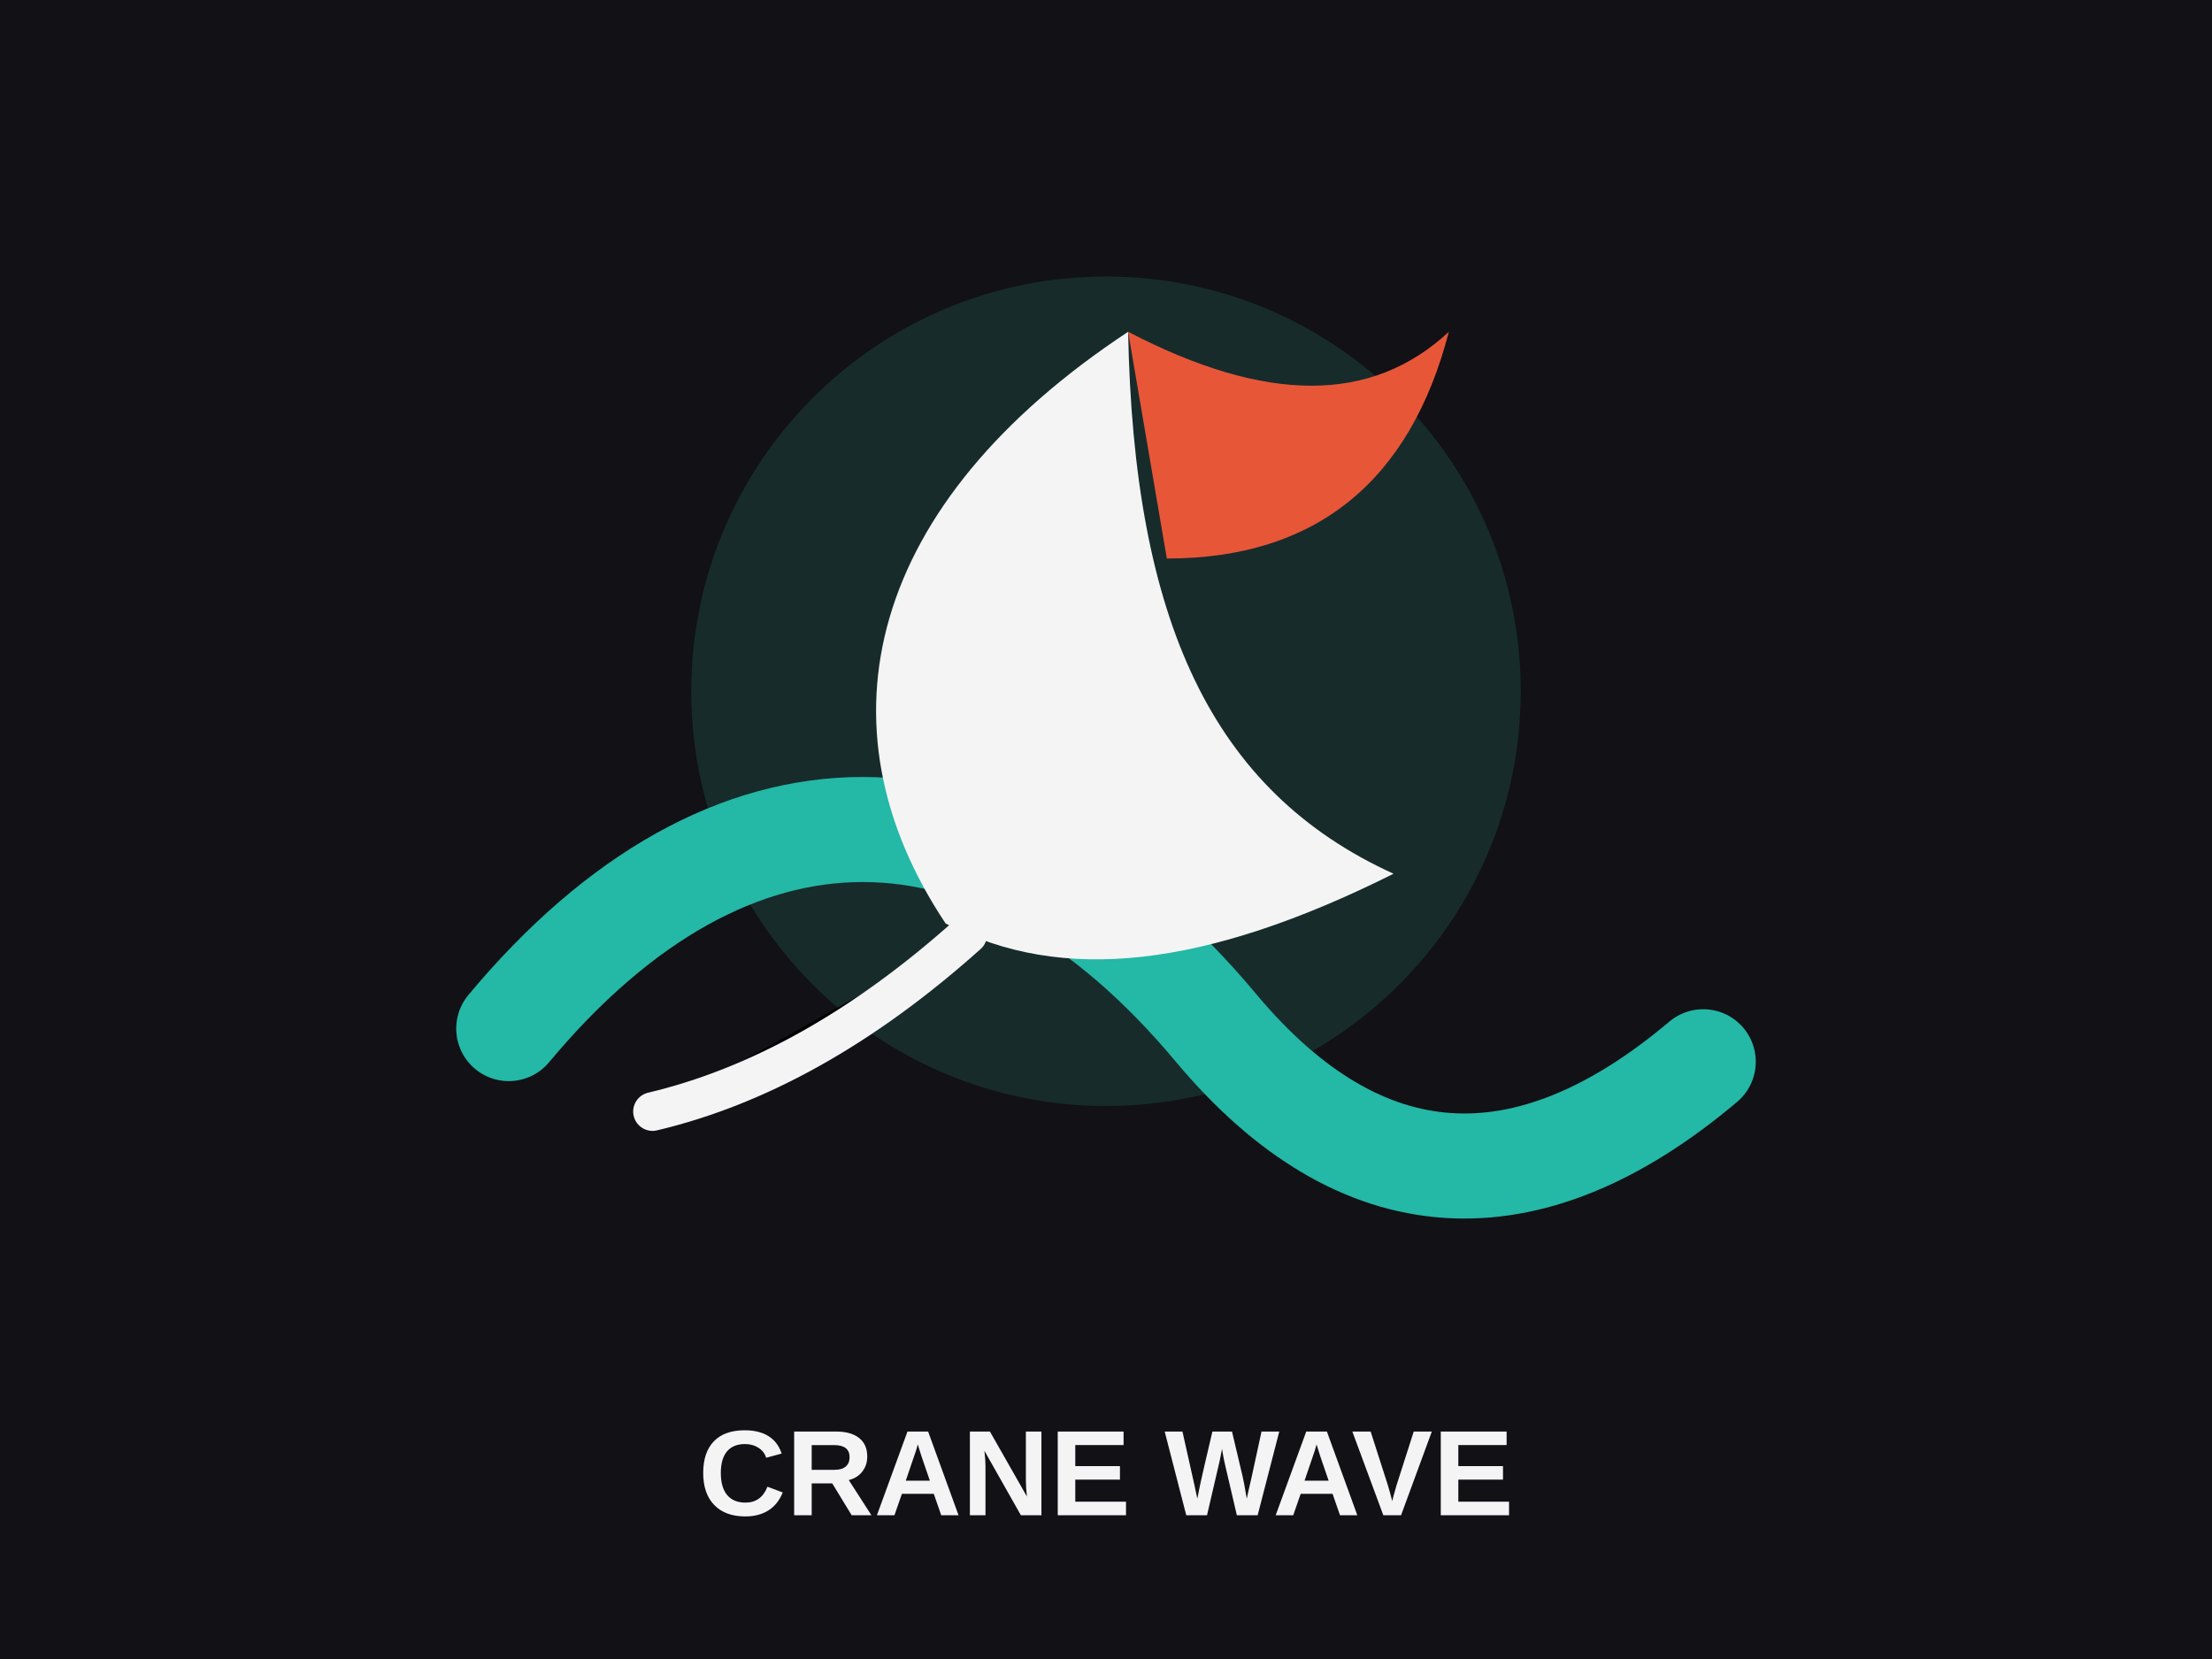
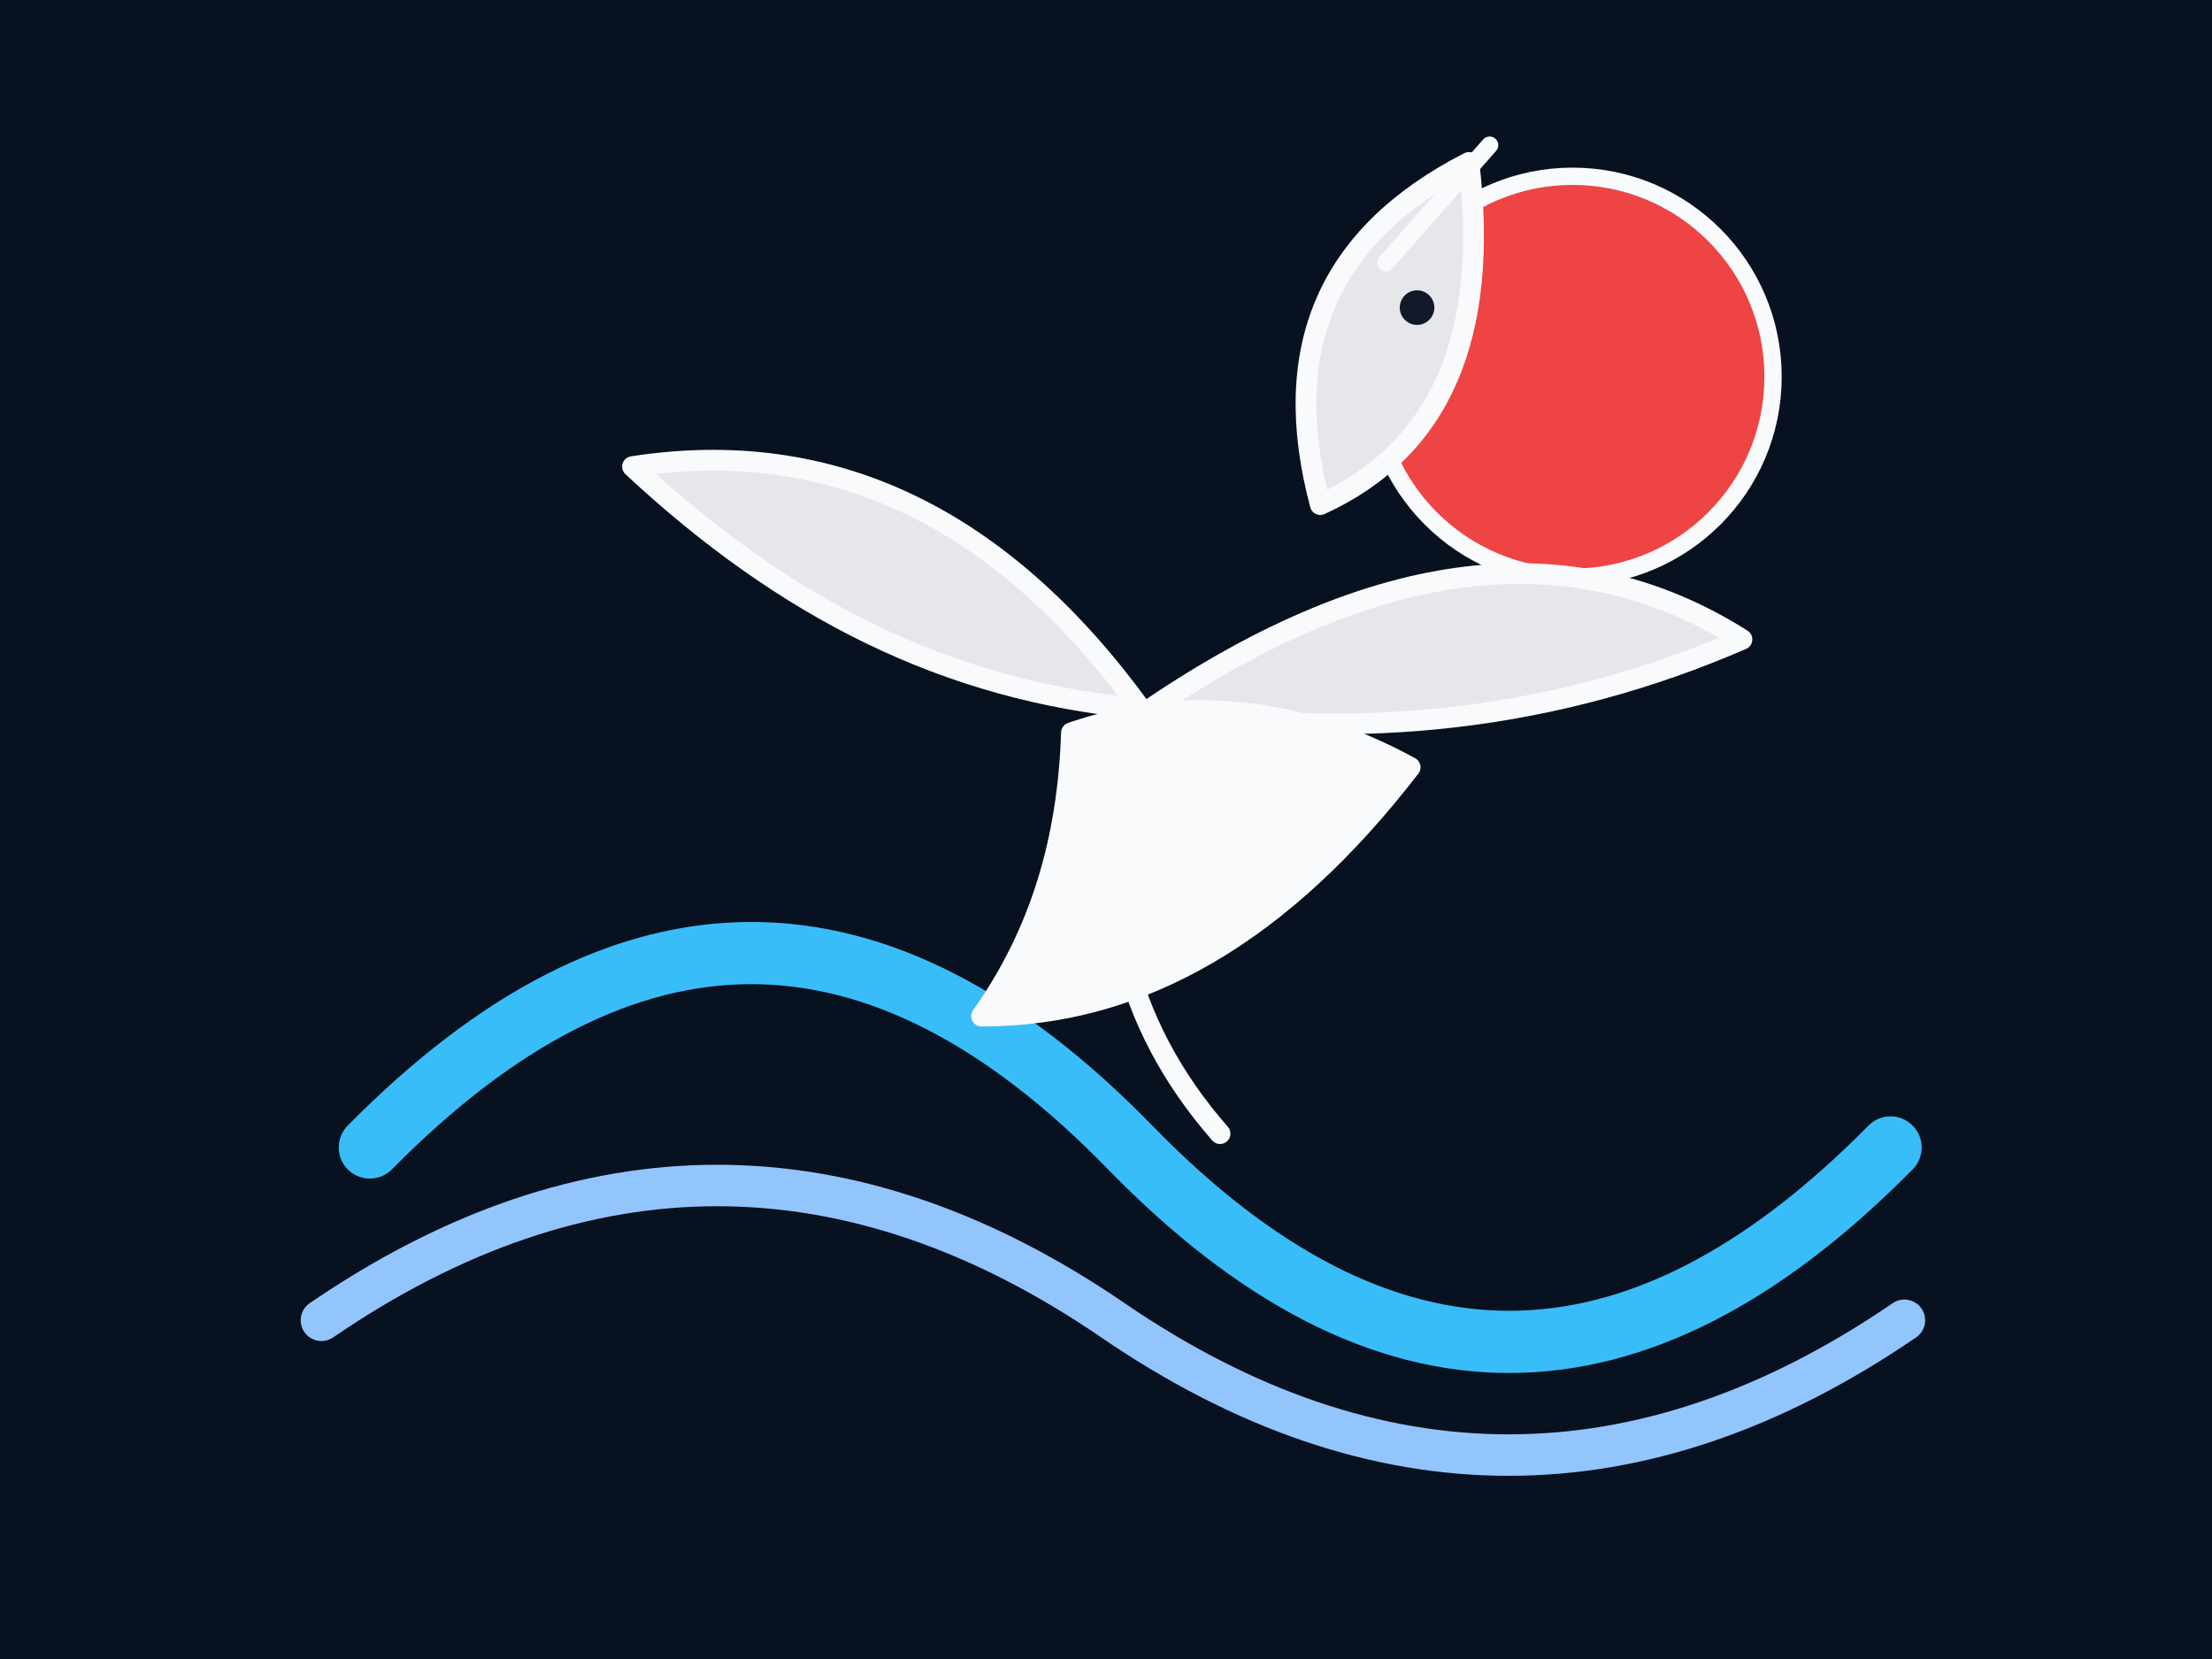
- <svg xmlns="http://www.w3.org/2000/svg" viewBox="0 0 800 600" role="img" aria-label="Crane wave tattoo flash placeholder">
-   <rect width="800" height="600" fill="#111116" />
-   <circle cx="400" cy="250" r="150" fill="#172b2b" />
-   <path d="M184 372c80-96 176-96 256 0 52 62 112 66 176 12" fill="none" stroke="#24b8a6" stroke-width="38" stroke-linecap="round" />
-   <path d="M342 334c-48-72-28-152 66-214 2 104 30 166 96 196-68 34-120 40-162 18Z" fill="#f4f4f5" />
-   <path d="M408 120c50 26 88 26 116 0-14 54-48 82-102 82Z" fill="#e85638" />
-   <path d="M350 338c-38 34-76 55-114 64" stroke="#f4f4f5" stroke-width="14" stroke-linecap="round" />
-   <text x="400" y="548" text-anchor="middle" fill="#f4f4f5" font-family="Arial, sans-serif" font-size="44" font-weight="800">CRANE WAVE</text>
+ <svg xmlns="http://www.w3.org/2000/svg" viewBox="0 0 640 480" role="img" aria-labelledby="title desc">
+   <rect width="640" height="480" fill="#07111f" />
+   <circle cx="455" cy="109" r="58" fill="#ef4444" stroke="#f8fafc" stroke-width="5" />
+   <g fill="none" stroke="#f8fafc" stroke-linecap="round" stroke-linejoin="round">
+     <path d="M107 332c74-75 147-75 220 0s146 75 220 0" stroke="#38bdf8" stroke-width="18" />
+     <path d="M93 382c76-52 153-52 229 0s153 52 229 0" stroke="#93c5fd" stroke-width="12" />
+     <path d="M330 205c-40-55-89-79-147-70 44 41 91 65 147 70Z" fill="#e5e7eb" stroke-width="6" />
+     <path d="M333 205c65-44 122-51 171-20-53 23-110 30-171 20Z" fill="#e5e7eb" stroke-width="6" />
+     <path d="M310 212c32-11 65-8 98 10-37 48-78 72-124 72 17-24 25-51 26-82Z" fill="#f8fafc" stroke-width="6" />
+     <path d="M326 213c-10 45-1 83 27 115" stroke-width="6" />
+     <path d="M382 146c-12-45 2-78 43-99 6 50-8 83-43 99Z" fill="#e5e7eb" stroke-width="6" />
+     <path d="M401 76l30-34" stroke-width="5" />
+   </g>
+   <circle cx="410" cy="89" r="5" fill="#111827" />
</svg>
